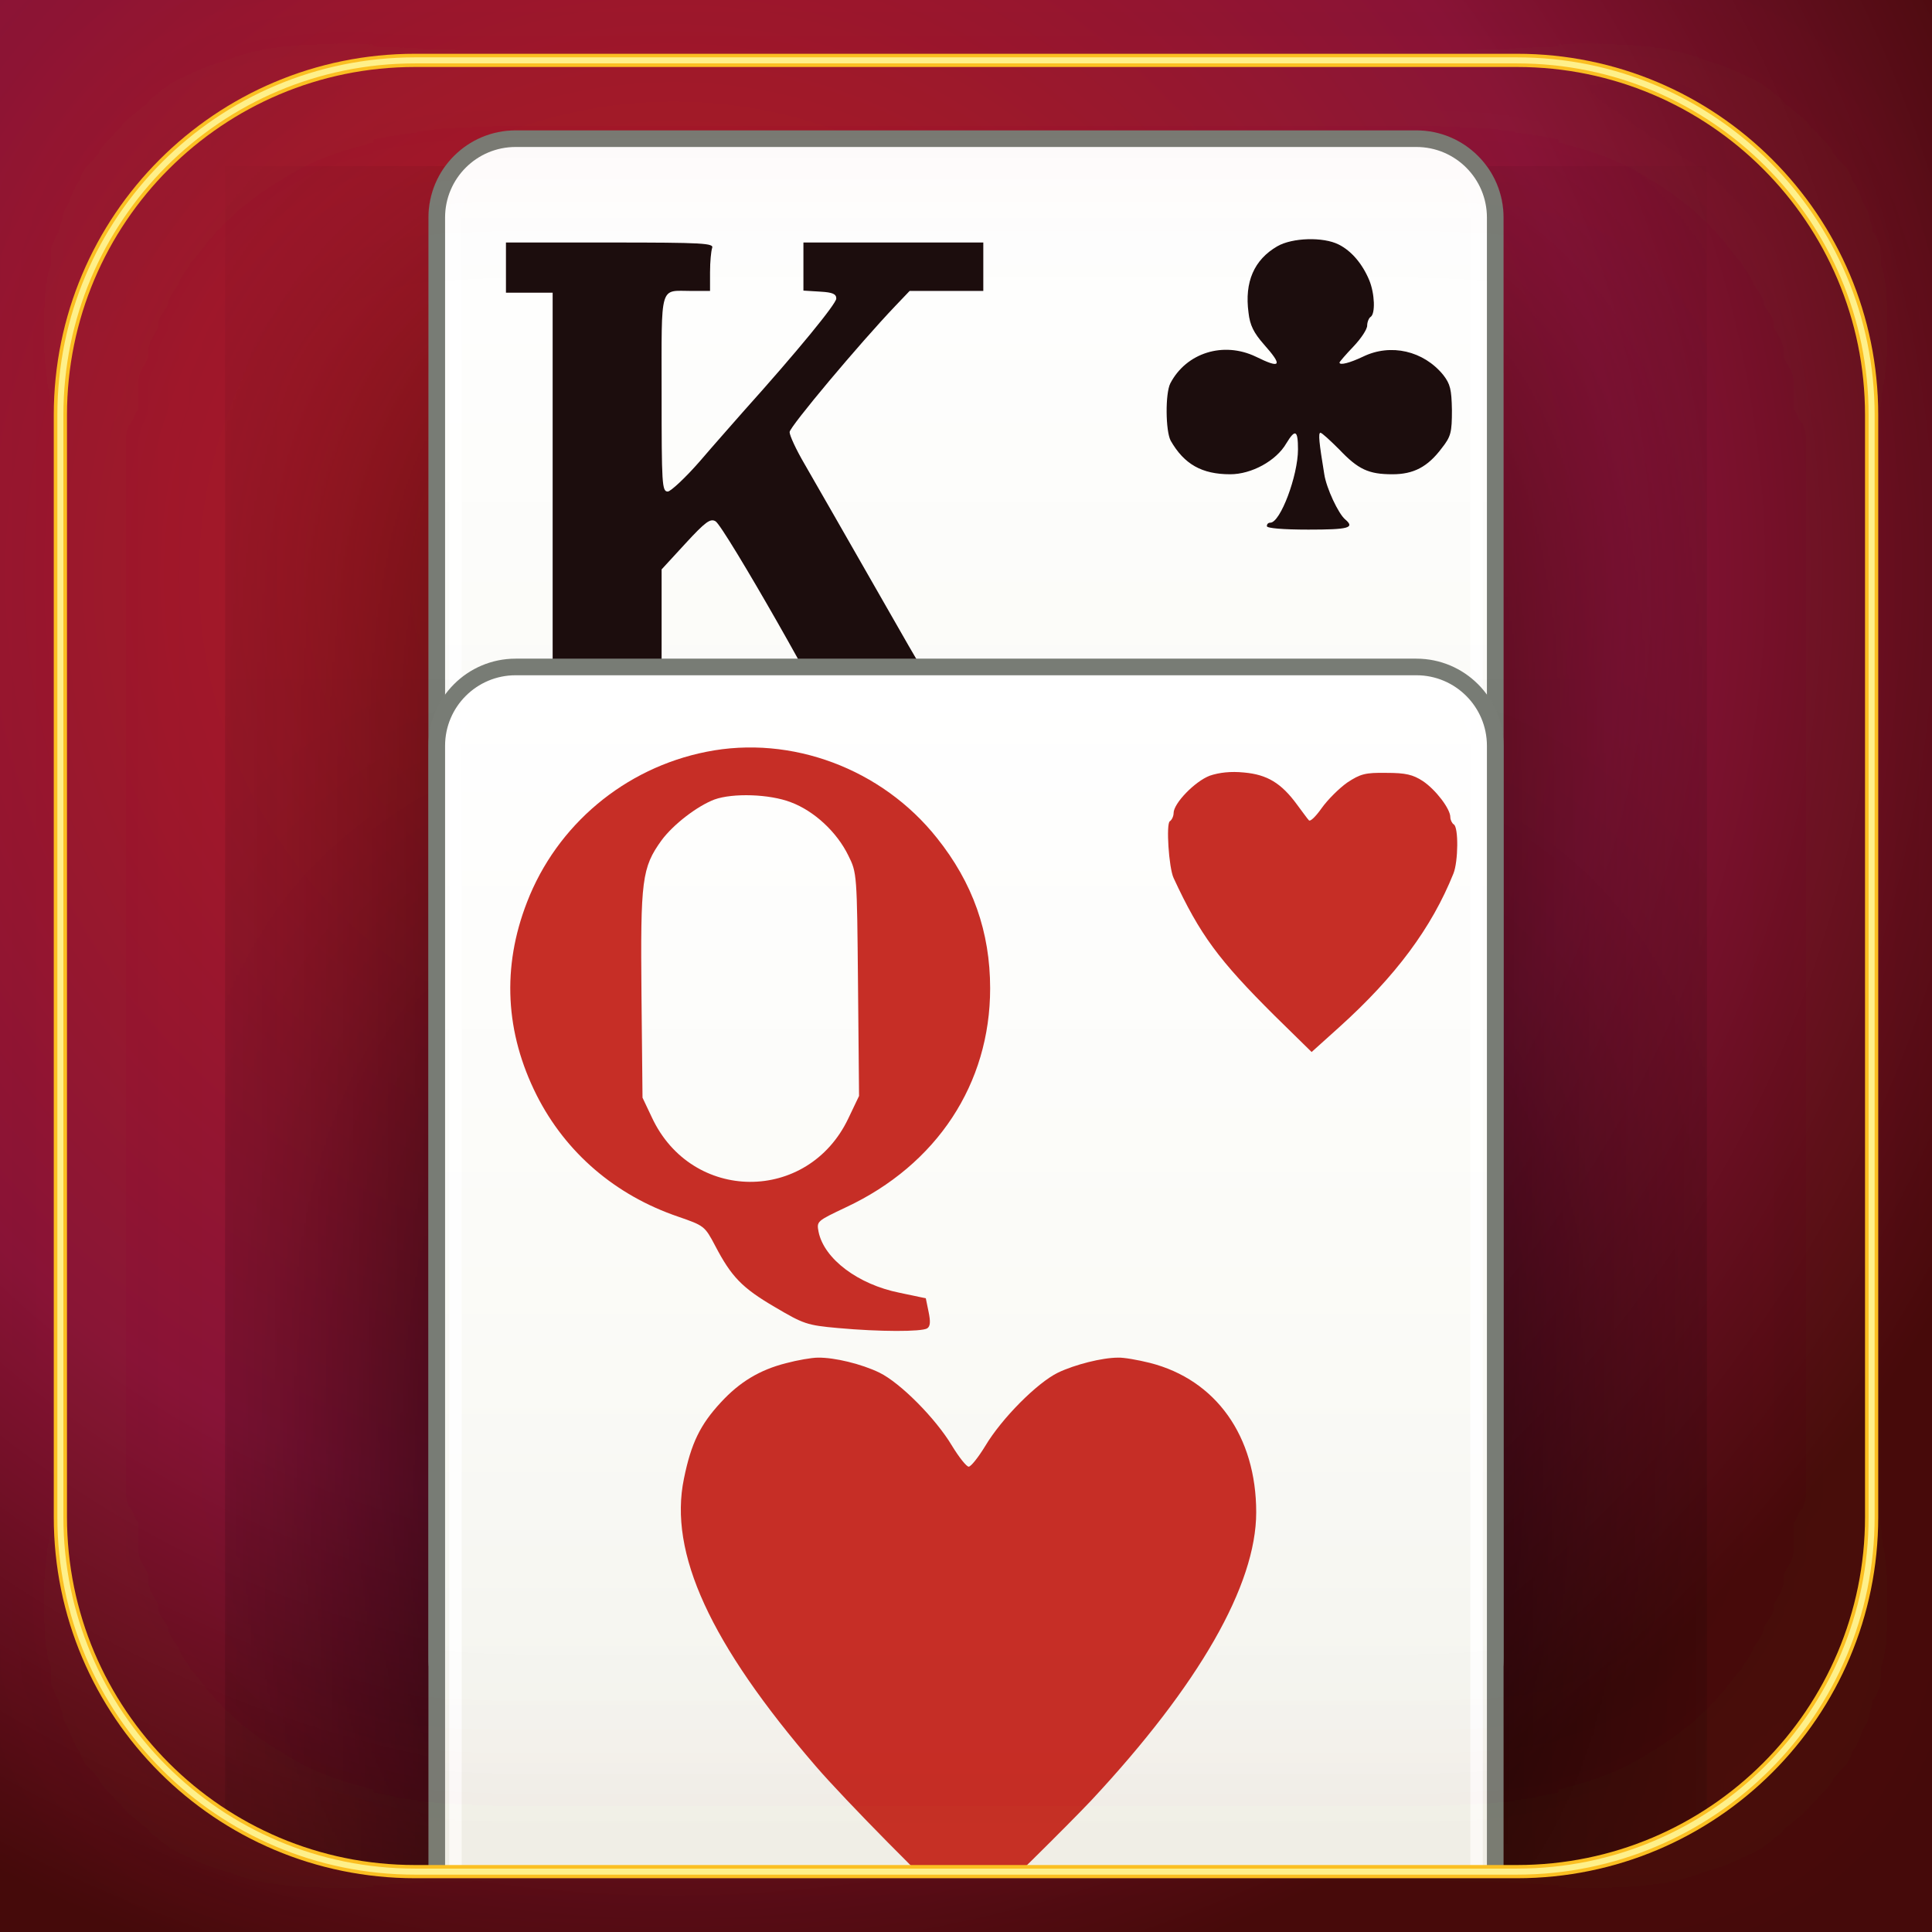
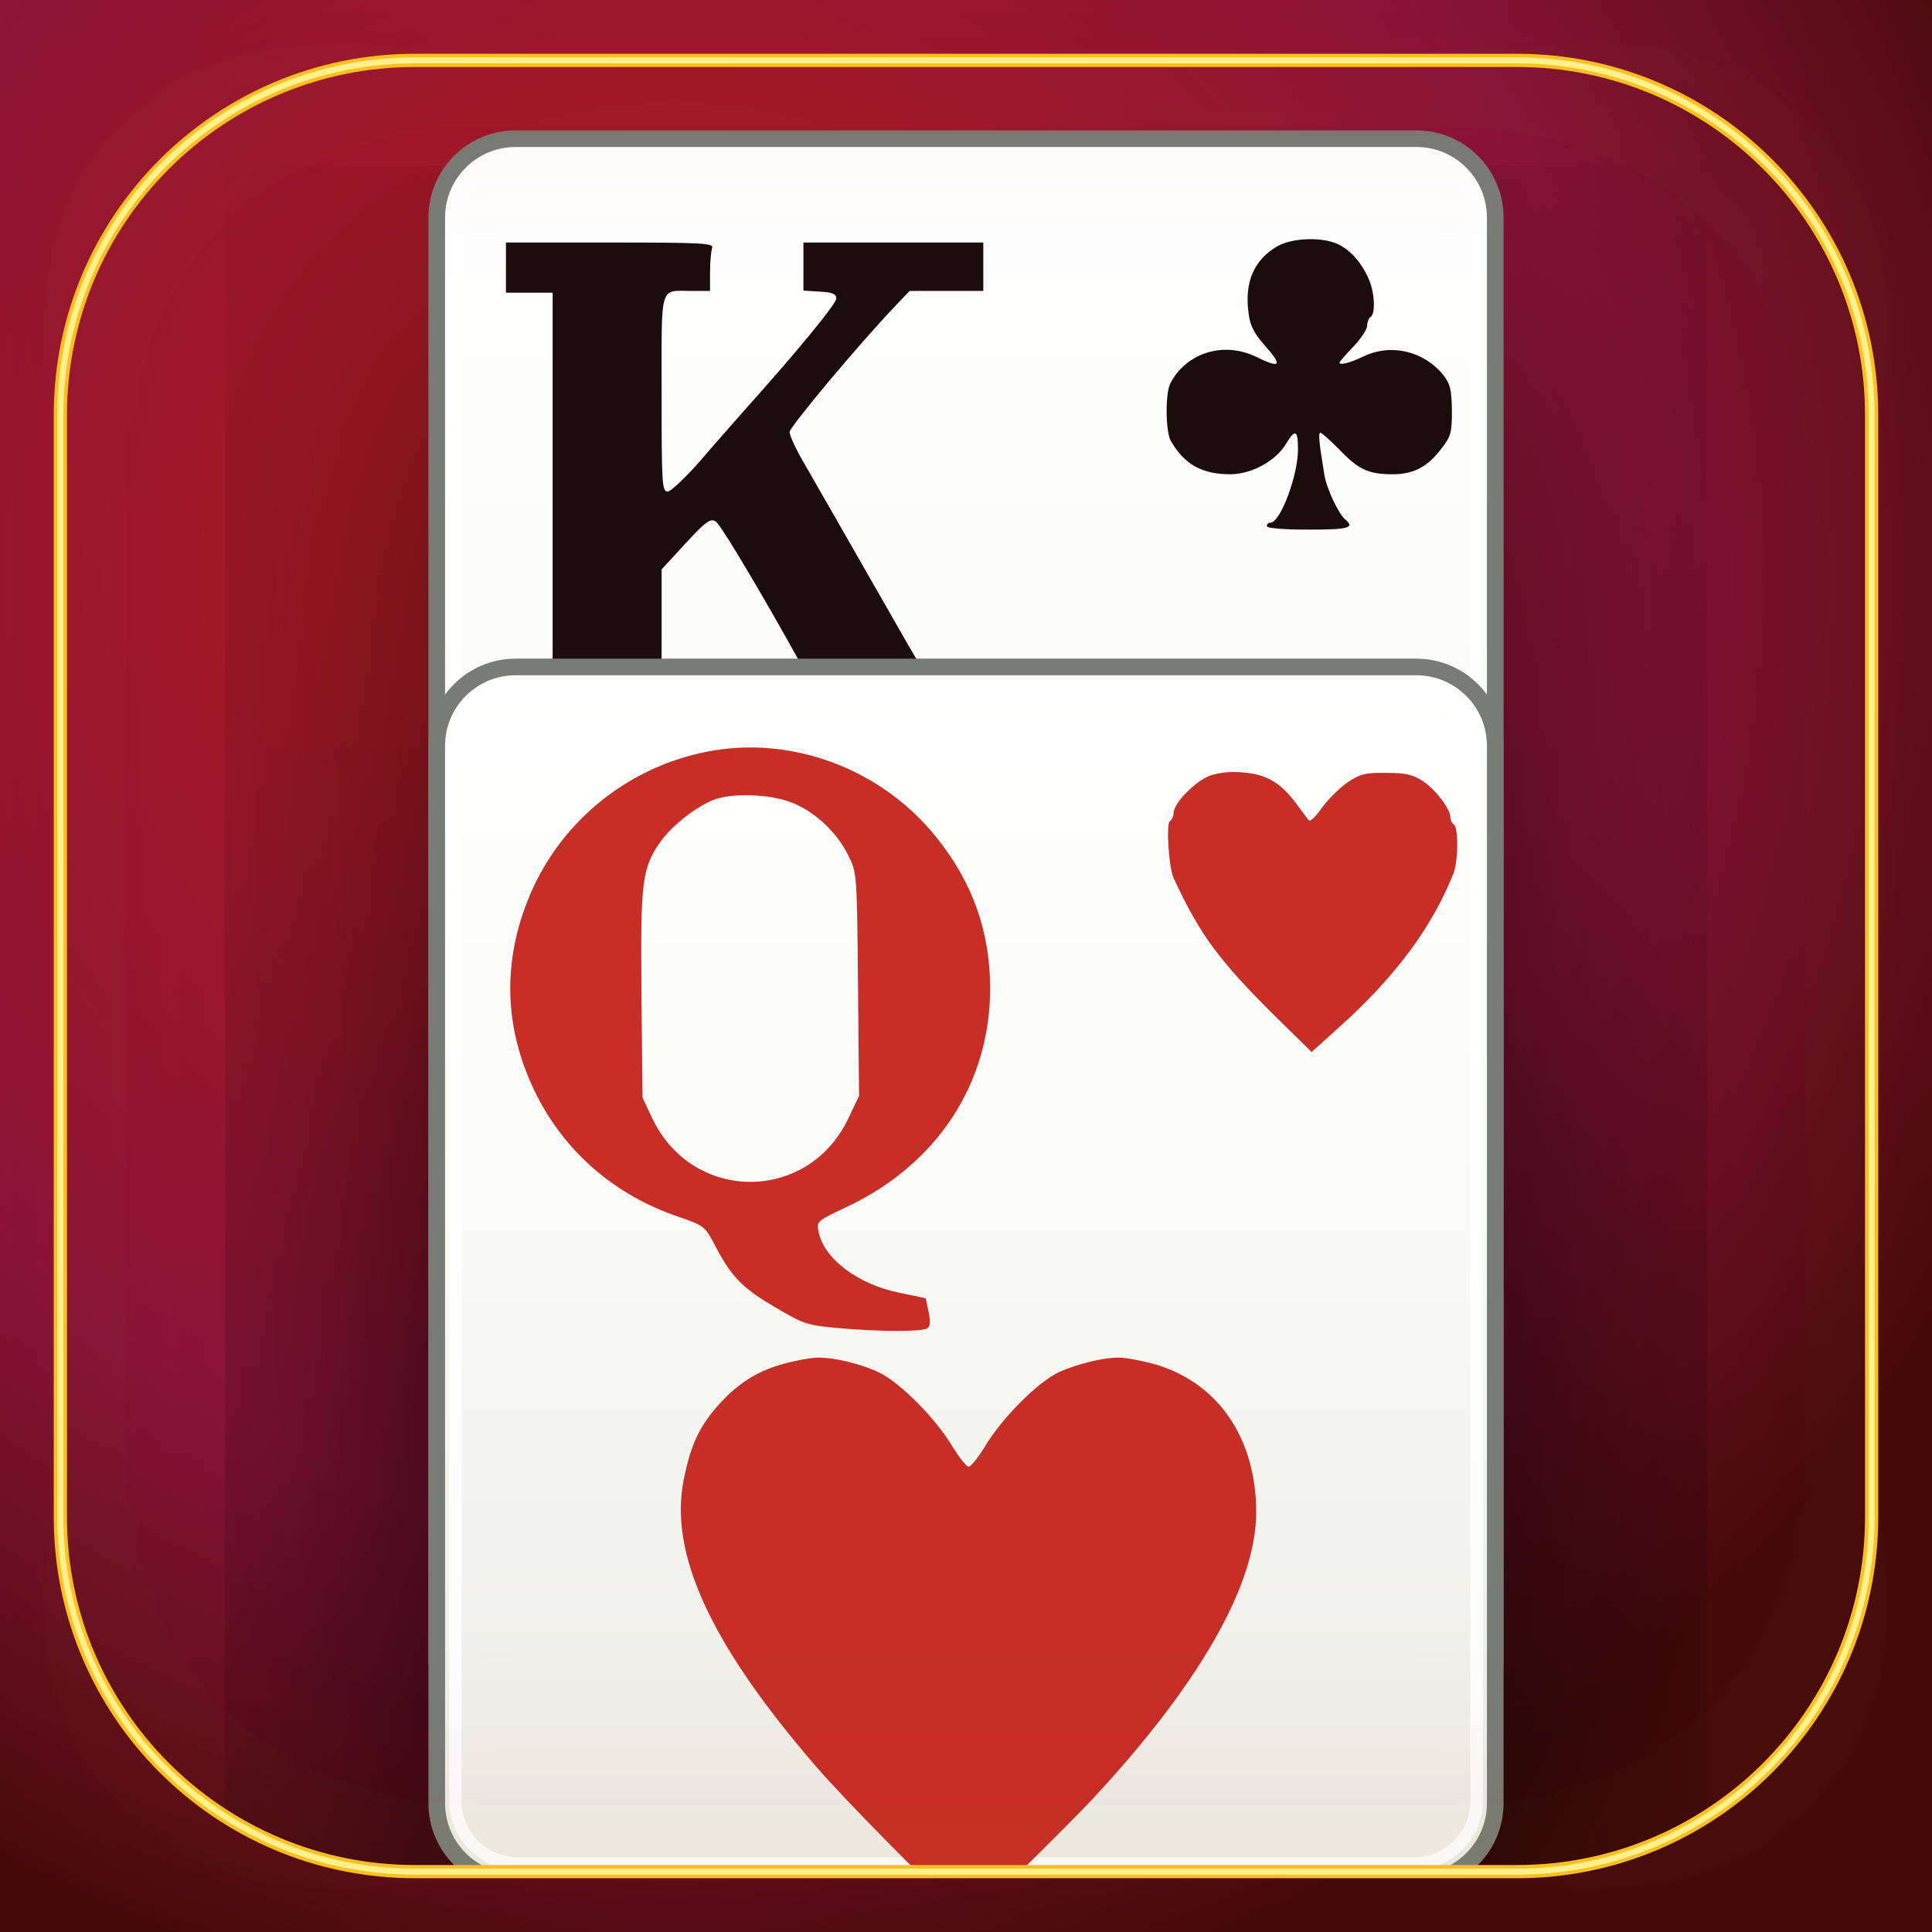
<svg xmlns="http://www.w3.org/2000/svg" viewBox="0 0 512 512" width="512" height="512">
  <defs>
    <linearGradient id="cardGrad" x1="0" y1="0" x2="0" y2="1">
      <stop offset="0%" stop-color="#ffffff" />
      <stop offset="45%" stop-color="#fafaf6" />
      <stop offset="100%" stop-color="#ebebe3" />
    </linearGradient>
    <filter id="shadowK" x="-20%" y="-20%" width="140%" height="150%">
      <feDropShadow dx="0" dy="8" stdDeviation="12" flood-color="#000000" flood-opacity="0.6" />
    </filter>
    <filter id="shadowQ" x="-20%" y="-20%" width="140%" height="150%">
      <feDropShadow dx="0" dy="6" stdDeviation="8" flood-color="#000000" flood-opacity="0.5" />
      <feDropShadow dx="0" dy="16" stdDeviation="16" flood-color="#000000" flood-opacity="0.38" />
    </filter>
    <filter id="outerSquircleGlow" x="-25%" y="-25%" width="150%" height="150%">
      <feDropShadow dx="0" dy="0" stdDeviation="5" flood-color="#fef08a" flood-opacity="0.9" />
      <feDropShadow dx="0" dy="0" stdDeviation="12" flood-color="#fbbf24" flood-opacity="0.8" />
      <feDropShadow dx="0" dy="0" stdDeviation="24" flood-color="#b45309" flood-opacity="0.5" />
    </filter>
    <radialGradient id="bgGrad" cx="35%" cy="30%" r="75%">
      <stop offset="0%" stop-color="#b91c1c" />
      <stop offset="65%" stop-color="#881337" />
      <stop offset="100%" stop-color="#450a0a" />
    </radialGradient>
    <clipPath id="squircleClip">
      <rect x="16" y="16" width="480" height="480" rx="94" />
    </clipPath>
  </defs>
  <rect width="512" height="512" fill="url(#bgGrad)" />
  <g clip-path="url(#squircleClip)">
    <g id="card-king" transform="translate(113.00, 34.00) scale(5.5)" filter="url(#shadowK)">
      <rect x="0.5" y="0.5" width="51" height="77" rx="3.8" fill="url(#cardGrad)" stroke="#787b74" stroke-width="0.8" />
      <rect x="1.4" y="1.4" width="49.2" height="75.2" rx="3.0" fill="none" stroke="rgba(255,255,255,0.85)" stroke-width="0.6" />
      <g transform="translate(1.0, 2.67) scale(0.166667) translate(0, 186.0) scale(0.1, -0.1)">
        <path d="M170 1618 l0 -73 67 0 68 0 0 -625 0 -625 -67 -3 -68 -3 0 -69 0 -70 301 0 c270 0 301 2 295 16 -3 9 -6 40 -6 70 l0 54 -54 0 c-92 0 -86 -17 -86 234 l0 221 69 75 c58 63 72 73 87 64 25 -15 337 -562 330 -579 -3 -9 -19 -15 -41 -15 l-35 0 0 -70 0 -70 280 0 280 0 0 70 0 70 -55 0 c-41 0 -59 5 -72 19 -10 11 -101 165 -202 343 -102 178 -204 357 -228 398 -24 41 -43 82 -43 92 0 15 202 256 306 365 l41 43 106 0 107 0 0 70 0 70 -260 0 -260 0 0 -69 0 -70 48 -3 c37 -2 47 -7 47 -20 0 -15 -111 -151 -270 -328 -27 -31 -84 -95 -125 -143 -41 -47 -83 -86 -92 -87 -17 0 -18 20 -18 284 0 321 -7 296 86 296 l54 0 0 54 c0 30 3 61 6 70 6 14 -25 16 -295 16 l-301 0 0 -72z" fill="#1b0a0a" />
      </g>
      <g transform="translate(33.33, 0.67) scale(0.166667) translate(0, 124.0) scale(0.1, -0.1)">
        <path d="M460 939 c-67 -39 -95 -103 -83 -192 4 -36 15 -58 44 -91 56 -63 50 -72 -23 -36 -94 45 -201 11 -247 -77 -15 -29 -14 -138 1 -166 39 -68 90 -97 172 -97 62 0 133 39 162 89 26 43 34 39 34 -17 0 -76 -51 -212 -80 -212 -6 0 -10 -4 -10 -10 0 -6 47 -10 120 -10 116 0 135 5 107 29 -20 16 -55 91 -61 131 -15 91 -18 120 -11 120 4 0 28 -22 54 -48 55 -58 85 -72 154 -72 61 0 102 21 143 76 26 33 29 45 29 109 -1 61 -5 76 -25 102 -57 70 -152 92 -232 53 -38 -18 -68 -26 -68 -17 0 2 18 23 40 46 22 23 40 50 40 61 0 10 5 22 10 25 14 9 12 67 -4 106 -20 48 -52 85 -88 103 -45 23 -135 20 -178 -5z" fill="#1b0a0a" />
      </g>
      <g transform="translate(5.67, 34.67) scale(0.166667) translate(0, 236.0) scale(0.1, -0.1)">
        <path d="M1080 2205 c-147 -42 -265 -166 -300 -318 -14 -62 -12 -163 5 -236 21 -90 67 -164 147 -243 63 -62 80 -90 60 -102 -5 -3 -52 15 -105 40 -177 83 -332 90 -477 22 -261 -124 -312 -513 -96 -729 65 -65 140 -105 237 -125 185 -38 400 60 524 240 59 87 69 78 62 -56 -13 -240 -75 -419 -184 -525 l-54 -53 326 0 326 0 -54 53 c-67 66 -121 168 -152 292 -24 95 -51 317 -40 335 12 19 33 10 57 -28 45 -66 109 -132 170 -173 74 -51 110 -66 204 -85 243 -50 486 125 525 378 33 211 -53 397 -222 475 -152 71 -308 64 -482 -23 -37 -19 -76 -34 -87 -34 -37 0 -22 36 37 86 229 196 233 565 9 734 -84 64 -143 82 -271 86 -78 3 -126 -1 -165 -11z" fill="#1b0a0a" />
      </g>
    </g>
    <g id="card-queen" transform="translate(113.00, 174.00) scale(5.5)" filter="url(#shadowQ)">
-       <rect x="0.5" y="0.5" width="51" height="77.00" rx="3.80" fill="url(#cardGrad)" stroke="#787b74" stroke-width="0.8" />
-       <rect x="1.4" y="1.4" width="49.2" height="75.20" rx="3.00" fill="none" stroke="rgba(255,255,255,0.85)" stroke-width="0.6" />
+       <rect x="0.5" y="0.5" width="51" height="58.55" rx="3.80" fill="url(#cardGrad)" stroke="#787b74" stroke-width="0.8" />
+       <rect x="1.4" y="1.4" width="49.2" height="56.75" rx="3.00" fill="none" stroke="rgba(255,255,255,0.85)" stroke-width="0.6" />
      <g transform="translate(1.33, 1.67) scale(0.166667) translate(0, 198.0) scale(0.1, -0.1)">
        <path d="M730 1805 c-237 -47 -433 -212 -519 -435 -73 -188 -63 -377 28 -558 84 -166 227 -289 409 -351 75 -26 77 -27 107 -84 47 -90 78 -122 172 -177 83 -49 93 -53 183 -61 121 -11 241 -11 258 -1 9 6 10 19 4 48 l-8 39 -76 16 c-120 24 -218 98 -234 176 -6 31 -5 31 79 71 263 123 417 357 417 633 0 163 -50 305 -154 435 -159 200 -421 298 -666 249z m244 -146 c67 -25 133 -86 166 -154 25 -50 25 -53 28 -373 l3 -322 -31 -65 c-117 -246 -453 -244 -568 3 l-27 57 -3 298 c-3 331 1 367 58 446 34 46 103 99 153 118 53 19 159 16 221 -8z" fill="#c62f27" />
      </g>
      <g transform="translate(33.67, 0.67) scale(0.166667) translate(0, 124.0) scale(0.1, -0.1)">
        <path d="M245 936 c-43 -16 -105 -80 -105 -108 0 -9 -5 -20 -11 -24 -11 -7 -3 -134 11 -164 76 -164 130 -237 293 -399 l106 -104 80 72 c163 147 267 287 330 444 14 35 15 134 1 142 -5 3 -10 13 -10 21 0 24 -42 79 -79 104 -29 19 -50 24 -106 24 -61 1 -75 -3 -113 -28 -24 -17 -57 -50 -74 -74 -17 -24 -33 -40 -37 -35 -4 4 -19 25 -34 45 -46 63 -87 87 -153 93 -39 4 -72 0 -99 -9z" fill="#c62f27" />
      </g>
      <g transform="translate(9.73, 31.50) scale(0.133334) translate(0, 232.0) scale(0.1, -0.1)">
        <path d="M570 2129 c-95 -24 -168 -68 -236 -142 -74 -80 -107 -147 -133 -275 -56 -269 95 -597 476 -1039 103 -120 423 -444 516 -523 l37 -32 38 32 c60 52 320 309 405 399 389 417 596 778 596 1041 0 275 -145 479 -384 540 -44 11 -96 20 -115 19 -58 0 -156 -25 -217 -54 -76 -37 -204 -166 -263 -265 -25 -41 -52 -75 -60 -75 -8 0 -35 34 -60 75 -59 99 -187 228 -263 265 -64 31 -162 55 -222 54 -22 0 -74 -9 -115 -20z" fill="#c62f27" />
      </g>
    </g>
  </g>
  <rect x="16" y="16" width="480" height="480" rx="94" fill="none" stroke="#fbbf24" stroke-width="3.5" filter="url(#outerSquircleGlow)" />
  <rect x="16" y="16" width="480" height="480" rx="94" fill="none" stroke="#fef08a" stroke-width="1.6" />
</svg>
